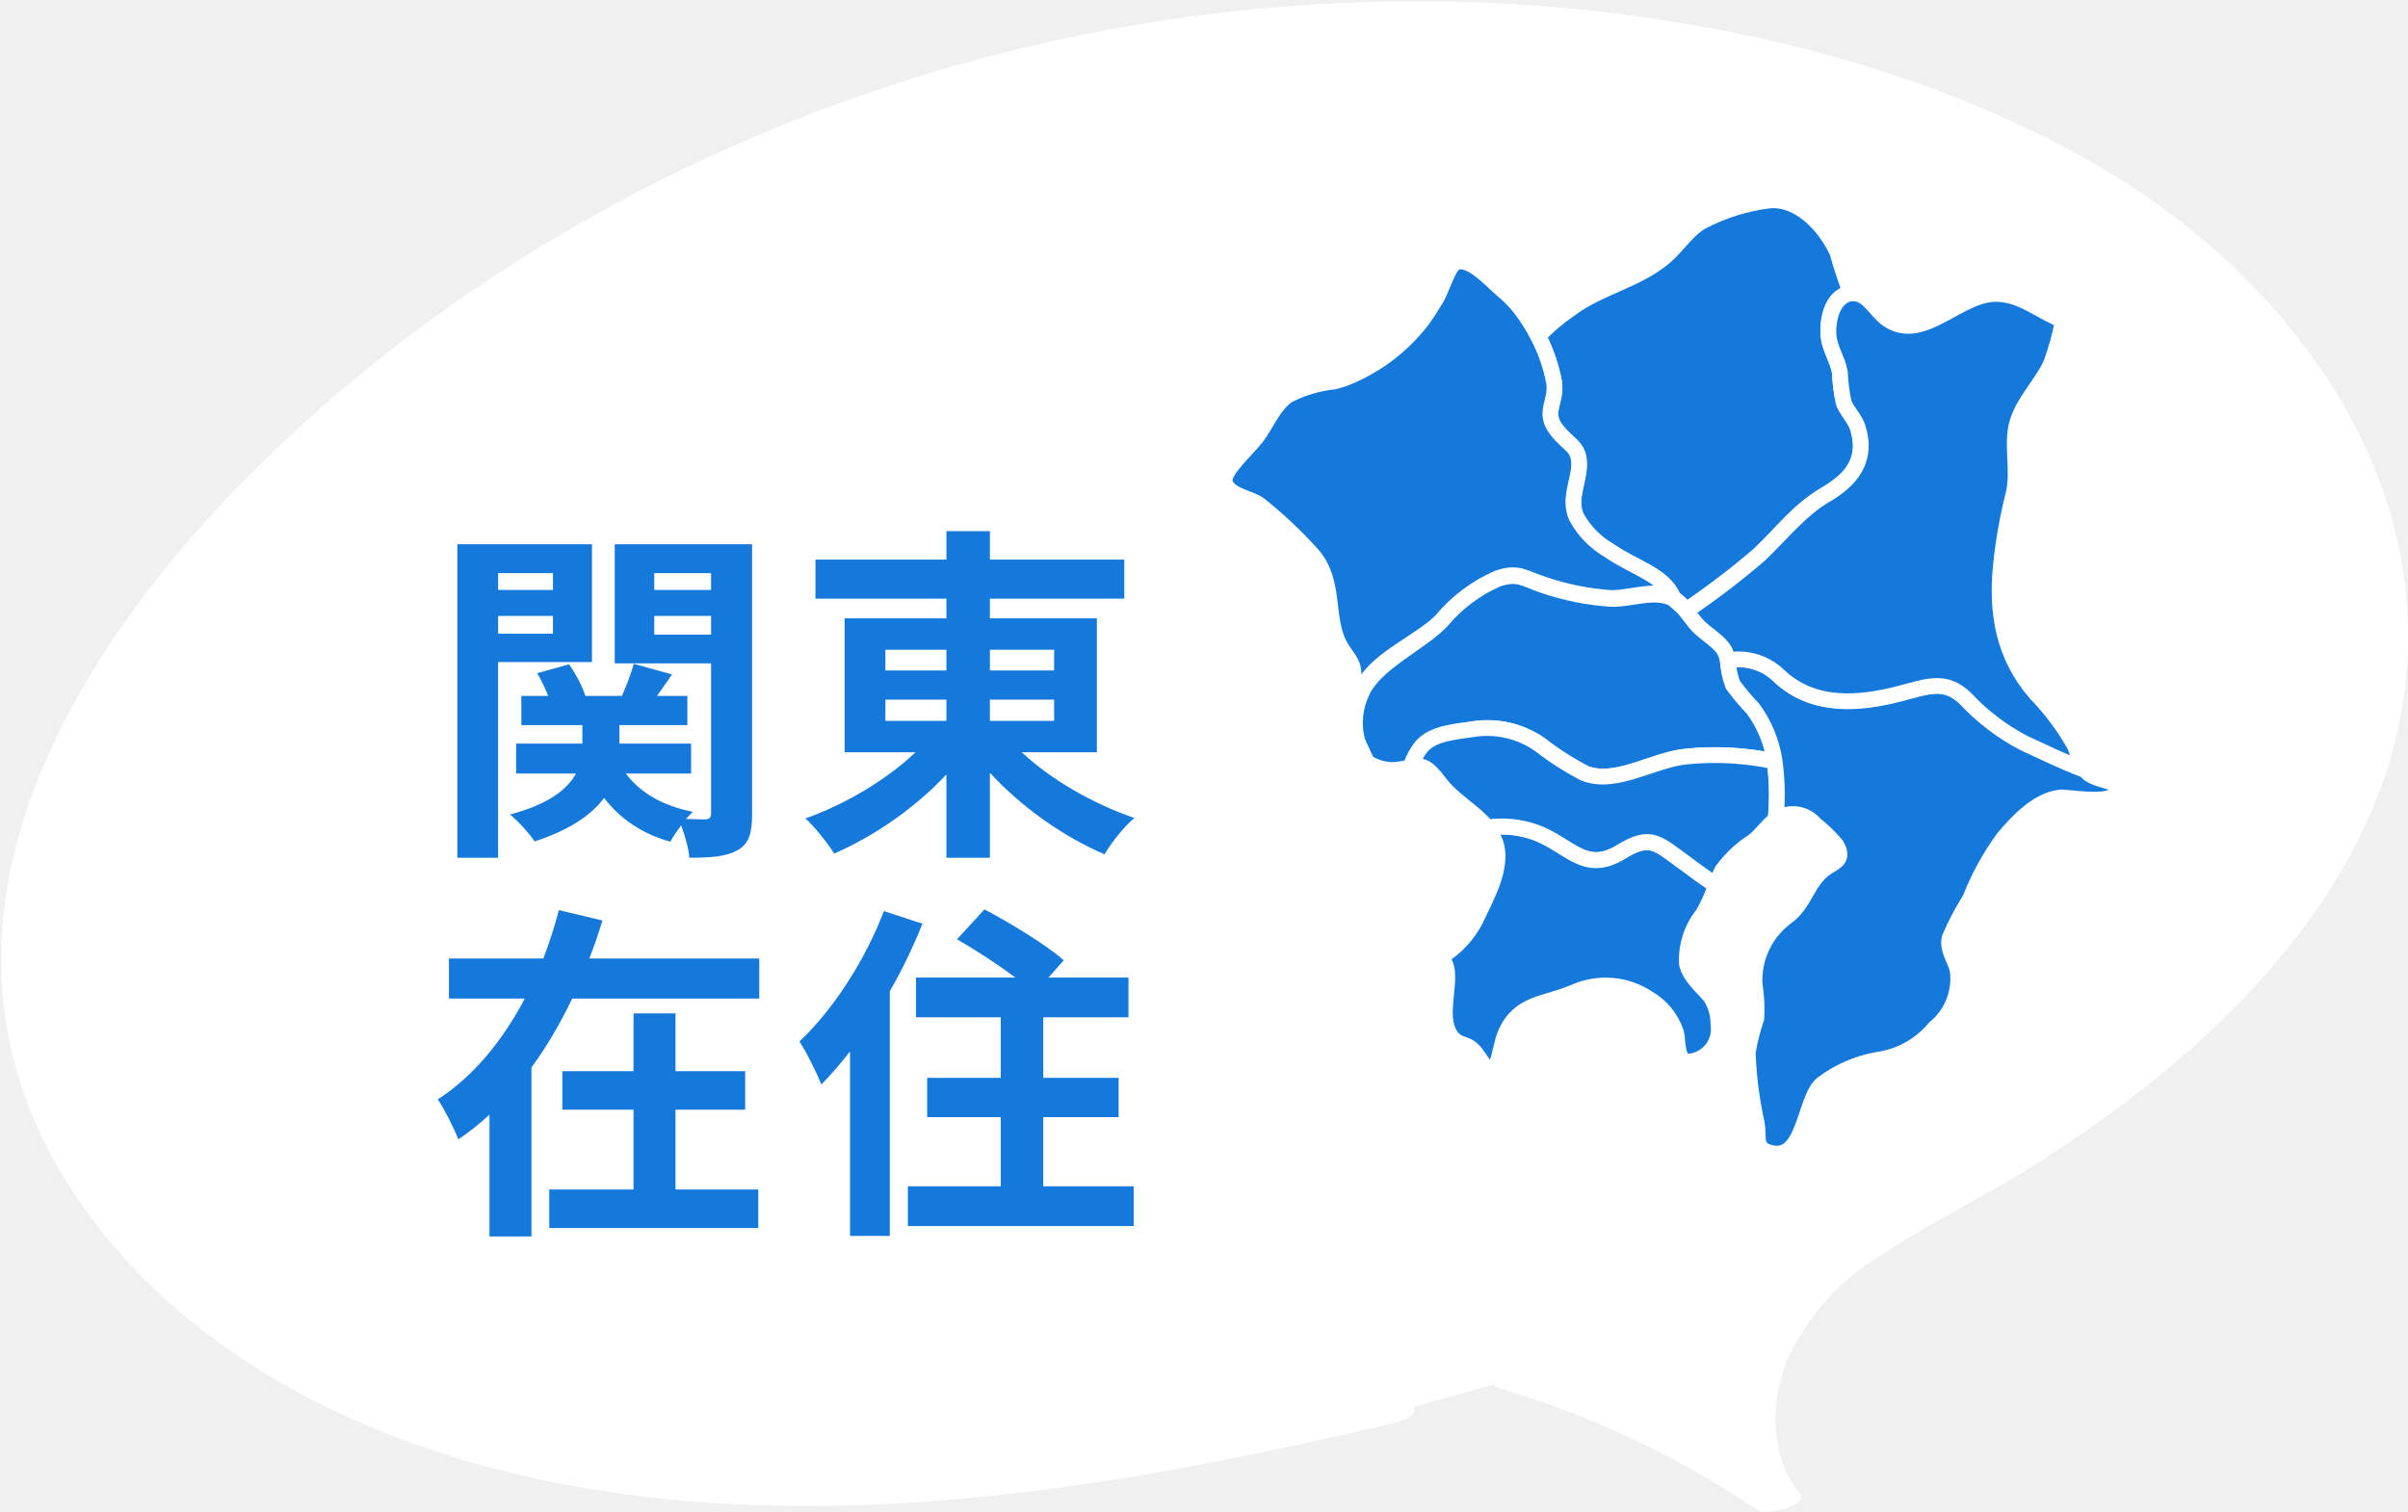
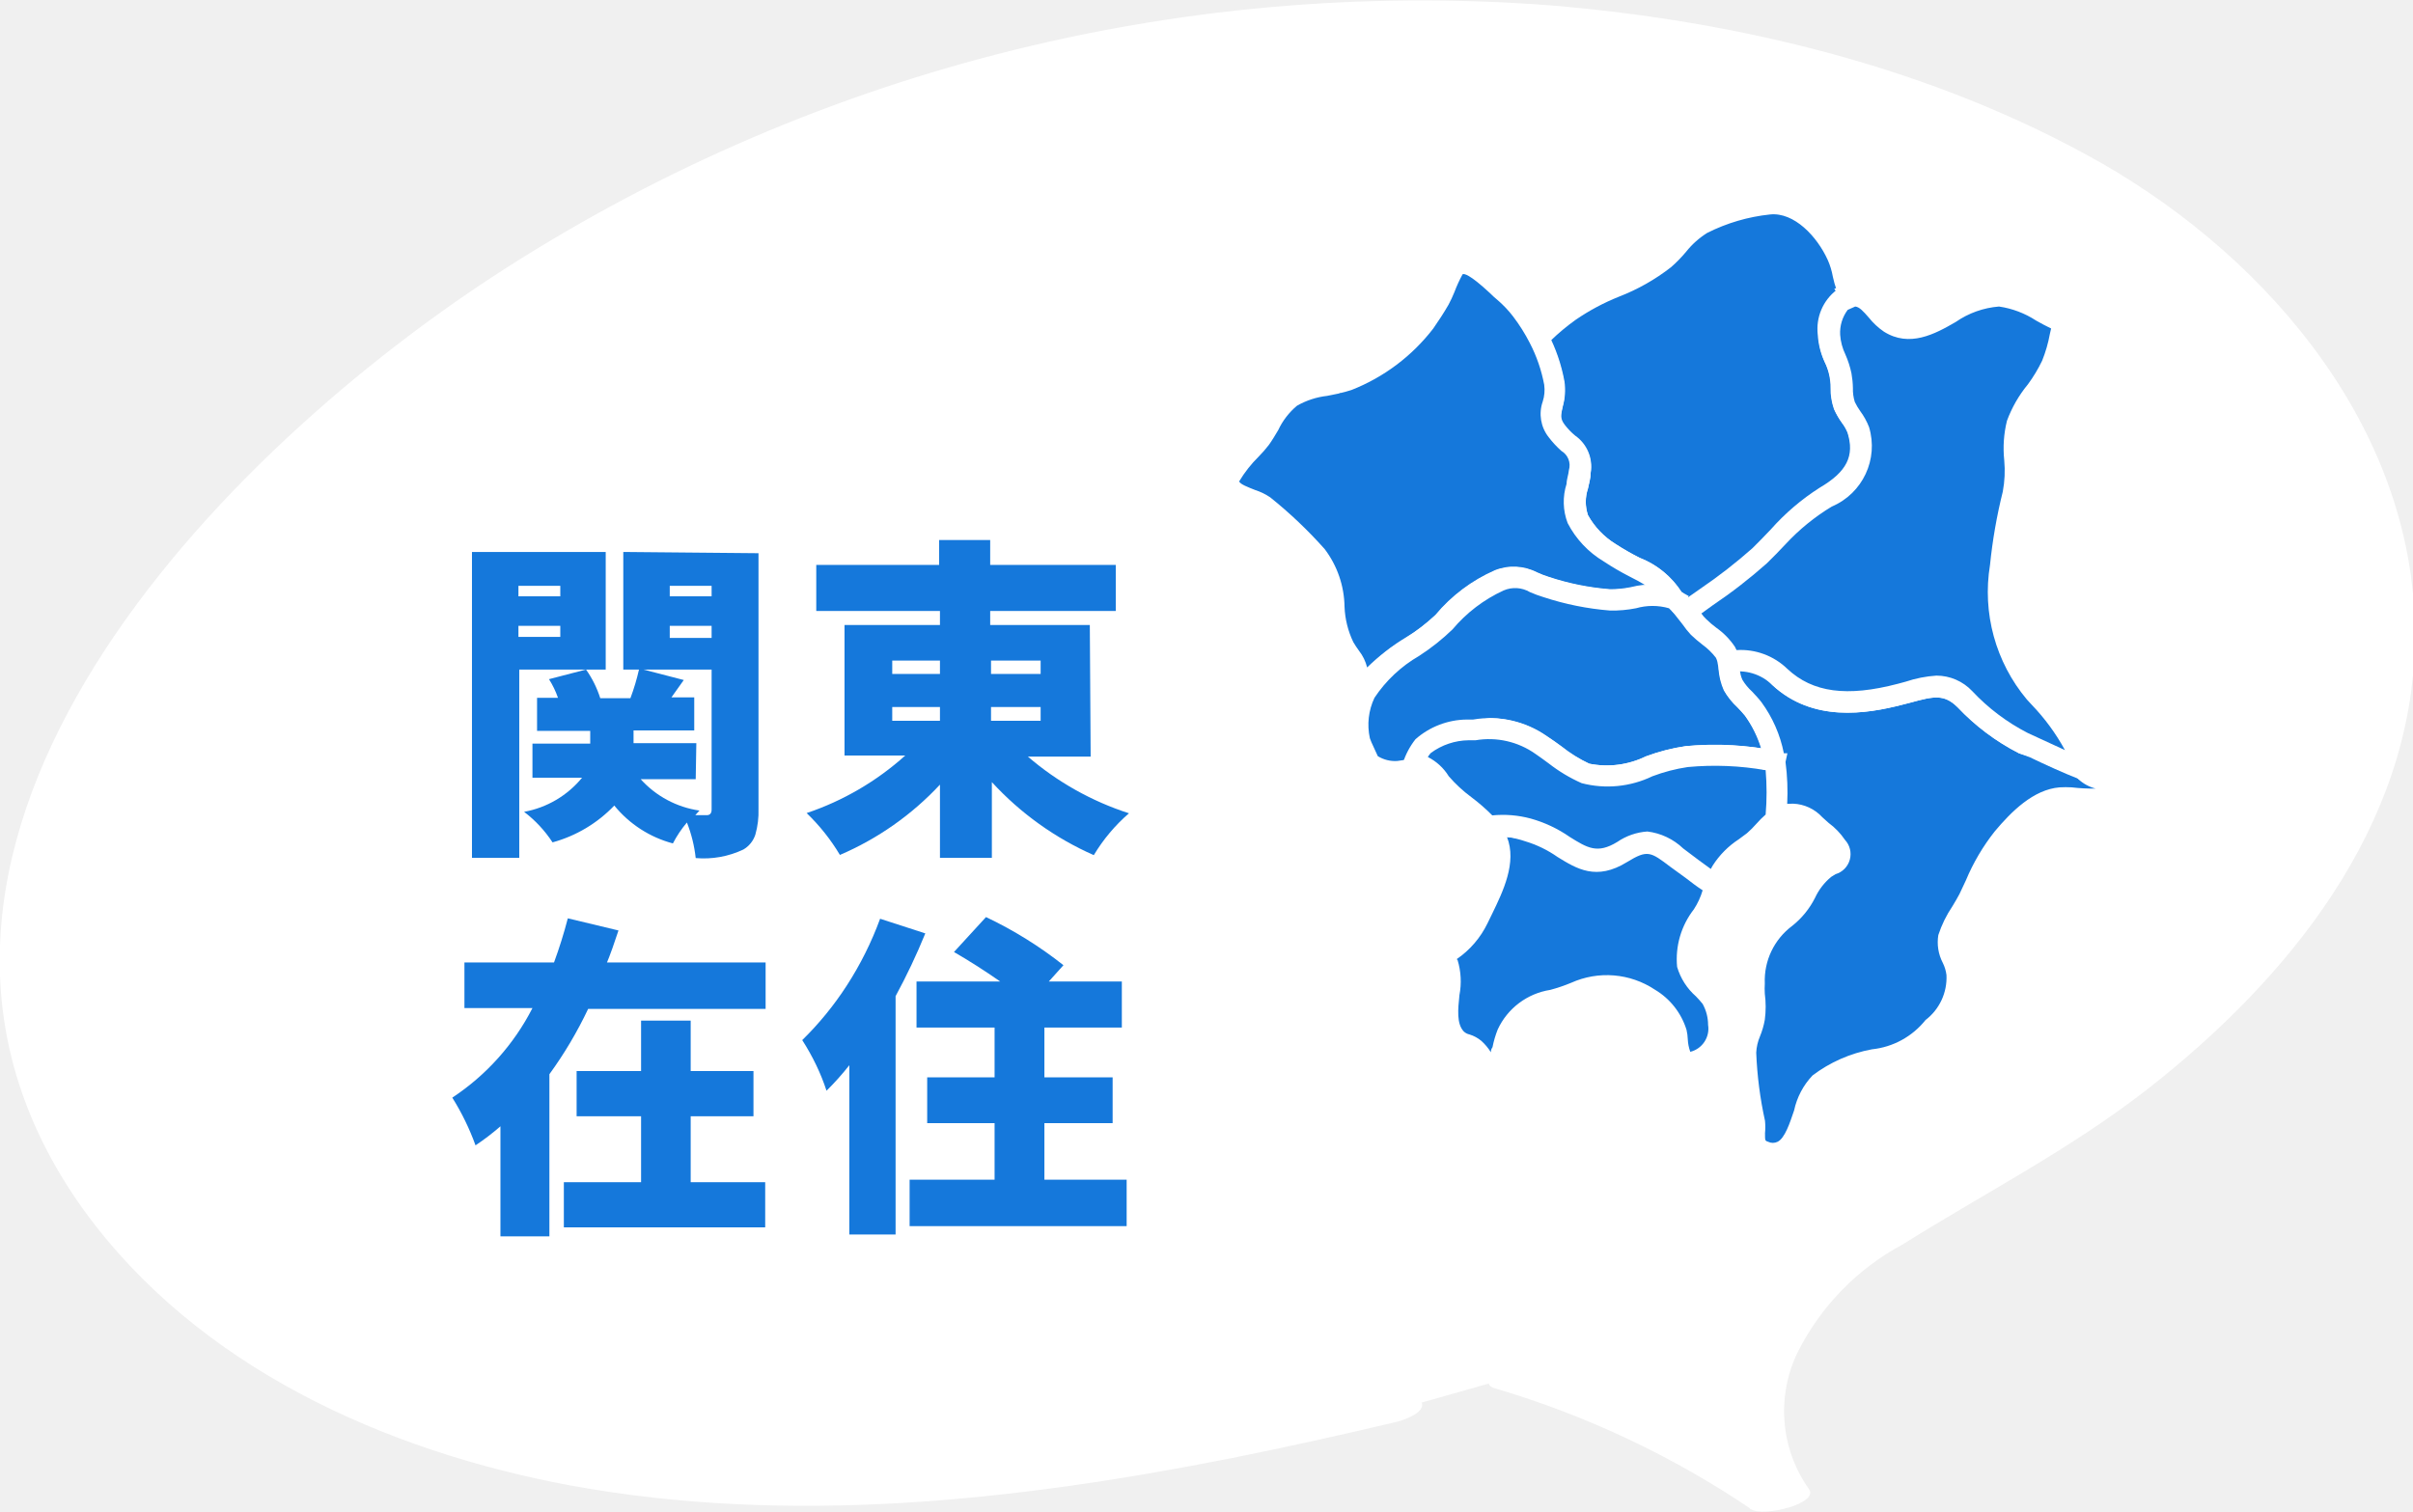
- <svg xmlns="http://www.w3.org/2000/svg" id="レイヤー_1" data-name="レイヤー 1" viewBox="0 0 152.29 95.58">
+ <svg xmlns="http://www.w3.org/2000/svg" id="レイヤー_1" data-name="レイヤー 1" viewBox="0 0 115.29 72.23">
  <defs>
-     <style>.cls-1{fill:#fff;}.cls-2{font-size:22px;font-family:Corporate-Logo-Bold, Corporate Logo Bold;font-weight:700;letter-spacing:0.05em;}.cls-2,.cls-3{fill:#1578db;}.cls-3{stroke:#fff;stroke-miterlimit:10;}</style>
+     <style>.cls-1{fill:#fff;}.cls-2{fill:#1578db;}</style>
  </defs>
-   <path class="cls-1" d="M87.91,89.41c-19.9,4.68-41.15,8-60.45,1.33-12.35-4.31-24-14-25.76-26.95C.09,52,7,40.58,15.13,31.87,40.24,5.11,80.89-5.89,116.06,4.57c8.73,2.59,17.26,6.49,23.89,12.73s11.19,15.06,10.88,24.16c-.52,15.43-14.09,27.07-27.57,34.59-3.66,2-7.51,4-10.08,7.34s-3.41,8.38-.7,11.57a58.1,58.1,0,0,0-16.55-7.8" />
-   <path class="cls-1" d="M87.77,88.88c-13.61,3.19-27.64,5.8-41.67,4.77C33.88,92.75,21.41,89,12.36,80.37A30.18,30.18,0,0,1,3.8,66.57,28.33,28.33,0,0,1,5.13,48.88c4.39-11.26,13.62-20.5,23.12-27.65A100,100,0,0,1,91.9,1.39a88.23,88.23,0,0,1,34,7.94c11.24,5.35,21.3,14.93,23.19,27.74,1.72,11.73-4.88,22.07-13.38,29.5a83,83,0,0,1-14.57,9.91c-4.9,2.73-10.53,6.07-11.62,12.08a8.36,8.36,0,0,0,1.58,6.92l2.72-1a60.06,60.06,0,0,0-16.73-7.89,2.89,2.89,0,0,0-2,.34c-.28.15-1,.67-.33.86a58.62,58.62,0,0,1,16.37,7.72c.55.37,3.31-.3,2.72-1-1.93-2.4-1.91-5.69-.83-8.46a15,15,0,0,1,6.1-6.76c2.64-1.75,5.5-3.15,8.21-4.78a83.28,83.28,0,0,0,7.29-4.94c9-6.83,17.09-16.29,17.65-28.06.62-13-8.3-24.29-19-30.67-10.48-6.25-23-9.35-35-10.4a106.69,106.69,0,0,0-67,17c-18,11.79-41.87,36.51-26,58.9,7,9.89,18.69,15.32,30.3,17.53,14,2.67,28.42,1.14,42.28-1.6,3.45-.69,6.87-1.45,10.29-2.25.31-.07,1.44-.43,1.31-.92s-1.33-.2-1.59-.14Z" />
-   <text class="cls-2" transform="translate(27.19 52.27)">関東<tspan x="0" y="24">在住</tspan>
-   </text>
-   <path class="cls-3" d="M98.4,27.18c.85,1.12,1.58,1,1.43,2.56-.11,1.08-.6,2-.14,3a5.47,5.47,0,0,0,2.06,2.1c1.59,1.11,3.43,1.51,4.07,3a2.77,2.77,0,0,1,.81.76,49.83,49.83,0,0,0,4.64-3.54c1.34-1.26,2.43-2.76,4.15-3.77s2.73-2.18,2.07-4.29c-.18-.56-.67-1-.88-1.55a10.7,10.7,0,0,1-.25-1.94c-.18-.95-.71-1.55-.73-2.55s.32-2.29,1.43-2.42a23.44,23.44,0,0,1-.85-2.57c-.74-1.63-2.4-3.48-4.34-3.29A12.48,12.48,0,0,0,107.65,14c-.93.51-1.56,1.56-2.37,2.25-1.76,1.49-4.16,1.92-6,3.31a12.51,12.51,0,0,0-2,1.7l0,0a10.49,10.49,0,0,1,1,2.88C98.47,25.41,97.57,26.09,98.4,27.18Z" />
-   <path class="cls-3" d="M95,18.32c-.62-.51-2.08-2.2-3-1.69-.39.22-.87,1.74-1.13,2.18s-.61,1-.94,1.45a11.43,11.43,0,0,1-4.89,3.67c-.22.08-.44.14-.67.2h0a8.25,8.25,0,0,0-2.92.87c-.93.64-1.34,1.81-2,2.67-.41.56-2,2-2,2.66,0,1,1.66,1.16,2.2,1.6a28.17,28.17,0,0,1,3.37,3.18c1.49,1.76.76,4.06,1.75,5.78.58,1,.95,1,.8,2.37A8.87,8.87,0,0,0,85.58,46a6.94,6.94,0,0,0,.47,1.37c.11-.23-.27-.44-.26-.64a9,9,0,0,1,.32-3c.6-1.92,3.69-3.07,5.06-4.48a9.65,9.65,0,0,1,3.54-2.67c1.32-.46,1.66,0,3,.42a16.63,16.63,0,0,0,4.06.82c1.31.07,2.88-.66,4.07,0l0,0c-.64-1.49-2.48-1.89-4.07-3a5.47,5.47,0,0,1-2.06-2.1c-.46-1,0-2,.14-3,.15-1.52-.58-1.44-1.43-2.56s.07-1.77-.14-3a10.49,10.49,0,0,0-1-2.88h0a11.56,11.56,0,0,0-1.13-1.79h0A7.67,7.67,0,0,0,95,18.32Z" />
-   <path class="cls-3" d="M105.82,37.87l0,0c-1.19-.63-2.76.1-4.07,0a16.63,16.63,0,0,1-4.06-.82c-1.29-.42-1.63-.88-3-.42a9.65,9.65,0,0,0-3.54,2.67c-1.37,1.41-4.17,2.63-5,4.43a4.55,4.55,0,0,0-.36,2.95,3.43,3.43,0,0,0,.28.71c.12.28.25.55.39.83a3,3,0,0,0,1.81.48c.4-.05.71-.11,1-.16a4,4,0,0,1,.69-1.31c.72-.84,2.12-.93,3.25-1.1a5.76,5.76,0,0,1,4.25,1,18,18,0,0,0,2.8,1.79c2,.78,4.35-.86,6.44-1.06a18.08,18.08,0,0,1,5.59.31,7.45,7.45,0,0,0-1.37-3.32,14.73,14.73,0,0,1-1.27-1.51,5.22,5.22,0,0,1-.32-1.57h0a2.12,2.12,0,0,0-.2-.6c-.31-.56-1.2-1.08-1.68-1.58-.24-.25-.49-.61-.76-.95Z" />
-   <path class="cls-3" d="M102.52,53.89c-2.49,1.53-3.39-.74-5.94-1.39A6.41,6.41,0,0,0,94,52.36a3.59,3.59,0,0,1,.42.6c.87,1.6-.43,3.75-1.1,5.22a6.07,6.07,0,0,1-2.24,2.38c1.17.94-.46,3.75.81,5.13.37.4.81.33,1.19.66s.57.83.91,1.16c.13.13.28.26.42.38.08-.18.17-.37.25-.58.25-.64.29-1.31.55-1.92.87-2,2.5-1.84,4.33-2.62a4.85,4.85,0,0,1,4.69.38A3.94,3.94,0,0,1,106,65.32c.13.49,0,1.9.83,1.83a2.06,2.06,0,0,0,1.85-2.37,3.23,3.23,0,0,0-.49-1.73c-.52-.64-1.31-1.24-1.5-2.08a4.59,4.59,0,0,1,1-3.13,8.37,8.37,0,0,0,.82-1.87c-.69-.4-1.32-.92-2-1.4C104.82,53.35,104.39,52.74,102.52,53.89Z" />
-   <path class="cls-3" d="M112.23,48.16a18.08,18.08,0,0,0-5.59-.31c-2.09.2-4.46,1.84-6.44,1.06a18,18,0,0,1-2.8-1.79,5.76,5.76,0,0,0-4.25-1c-1.13.17-2.53.26-3.25,1.1a4,4,0,0,0-.69,1.31c.74-.13,1-.11,1.84,1s2.15,1.78,3,2.81a6.41,6.41,0,0,1,2.54.14c2.55.65,3.45,2.92,5.94,1.39,1.87-1.15,2.3-.54,4,.68.67.48,1.3,1,2,1.4a6.74,6.74,0,0,1,.38-.87,7.44,7.44,0,0,1,2-1.88c.53-.42.89-1,1.4-1.35A15.31,15.31,0,0,0,112.23,48.16Z" />
-   <path class="cls-3" d="M124.31,44.16c-1.29-1.25-2.41-.77-4.14-.32-2.66.69-5.5.89-7.64-1.1a3.68,3.68,0,0,0-3.26-1,5.22,5.22,0,0,0,.32,1.57,14.73,14.73,0,0,0,1.27,1.51,7.45,7.45,0,0,1,1.37,3.32h0a15.31,15.31,0,0,1,.06,3.71,1.88,1.88,0,0,1,.67-.31,1.82,1.82,0,0,1,1.83.61,8.71,8.71,0,0,1,1.34,1.3c.55.94-.11,1.05-.71,1.48-1.13.81-1.29,2.27-2.46,3.08a5,5,0,0,0-2,4.21,10.5,10.5,0,0,1,.12,2.17,14.19,14.19,0,0,0-.55,2.18,24.63,24.63,0,0,0,.57,4.47c.16.85-.16,1.53.7,1.83,2.38.82,2.28-3.39,3.45-4.31a8.16,8.16,0,0,1,3.48-1.52,5.72,5.72,0,0,0,3.62-2,4.05,4.05,0,0,0,1.49-3.35c0-.84-.73-1.49-.54-2.35a16.64,16.64,0,0,1,1.29-2.46A17,17,0,0,1,126.72,53c.89-1.07,2.21-2.45,3.65-2.56.56,0,4.4.67,3.27-.9-.46-.22-1.27-.3-1.65-.71l-.14-.18c-1.3-.5-2.58-1.12-3.83-1.7A13.72,13.72,0,0,1,124.31,44.16Z" />
-   <path class="cls-3" d="M119.46,20.25c-.82-.51-1.26-1.71-2.25-1.69h-.15s0,0,0,0,0,0,0,0h0C116,18.7,115.62,20,115.63,21s.55,1.6.73,2.55a10.7,10.7,0,0,0,.25,1.94c.21.54.7,1,.88,1.55.66,2.11-.48,3.36-2.07,4.29s-2.81,2.51-4.15,3.77a49.83,49.83,0,0,1-4.64,3.54c.27.34.52.7.76.95.48.5,1.37,1,1.68,1.58a2.12,2.12,0,0,1,.2.6,3.68,3.68,0,0,1,3.26,1c2.14,2,5,1.79,7.64,1.1,1.73-.45,2.85-.93,4.14.32A13.72,13.72,0,0,0,128,47c1.25.58,2.53,1.2,3.83,1.7a13.07,13.07,0,0,1-.58-1.49,16.33,16.33,0,0,0-2.52-3.38c-2-2.33-2.48-5-2.19-8a31,31,0,0,1,.8-4.56c.37-1.51-.17-3.18.25-4.56s1.56-2.43,2.14-3.73a17.38,17.38,0,0,0,.74-2.72c-1.38-.52-2.48-1.56-4-1.66C124,18.38,121.72,21.68,119.46,20.25Z" />
+   <path class="cls-1" d="M66.49,67.44c-15,3.52-31,6-45.48,1C11.72,65.19,3,57.91,1.63,48.16c-1.21-8.91,4-17.47,10.11-24C30.63,4,61.21-4.27,87.68,3.6c6.56,1.95,13,4.89,18,9.58s8.42,11.33,8.18,18.18c-.39,11.61-10.6,20.36-20.74,26-2.75,1.53-5.65,3-7.58,5.52s-2.57,6.31-.53,8.71a43.58,43.58,0,0,0-12.45-5.87" />
+   <path class="cls-1" d="M66.35,66.91c-10.17,2.38-20.66,4.33-31.15,3.55C26.11,69.78,16.84,67,10.09,60.6a22.76,22.76,0,0,1-6.5-10.36,21.29,21.29,0,0,1,1-13.5c3.29-8.33,10.13-15.2,17.18-20.52A74.34,74.34,0,0,1,69.38,1.37a65.25,65.25,0,0,1,26,6.22c8.2,4.06,15.46,11.16,16.85,20.56,1.31,8.93-3.81,16.78-10.32,22.37A66,66,0,0,1,91,57.82c-3.61,2-7.73,4.56-8.55,9a6.4,6.4,0,0,0,1.2,5.33l2.72-1a45.68,45.68,0,0,0-12.63-6,2.92,2.92,0,0,0-2,.34c-.28.15-1,.67-.32.86a44.23,44.23,0,0,1,12.27,5.79c.55.37,3.31-.29,2.72-1a6.43,6.43,0,0,1-.51-6.53,11.91,11.91,0,0,1,5-5.13c3.94-2.47,8-4.54,11.71-7.43,6.72-5.26,12.65-12.52,12.77-21.44.14-9.86-6.85-18.17-15-22.83C92.36,3.23,83.07,1,74,.25a81.15,81.15,0,0,0-50.5,13C9.9,22.16-8.15,40.92,4,57.83,9.44,65.34,18.4,69.35,27.28,71c10.45,1.91,21.22.74,31.56-1.31,2.6-.52,5.2-1.1,7.79-1.71.32-.07,1.44-.42,1.31-.91s-1.32-.21-1.59-.14Z" />
+   <path class="cls-2" d="M28.94,32H24.81v9H22.55V26.38h6.39Zm-2.17-4h-2v.5h2Zm-2,2.44h2v-.53h-2Zm11.47-4V38.66a4,4,0,0,1-.15,1.23,1.28,1.28,0,0,1-.57.71,4.42,4.42,0,0,1-2.28.41,6.58,6.58,0,0,0-.42-1.7,5.35,5.35,0,0,0-.67,1,5.4,5.4,0,0,1-2.8-1.81,6.42,6.42,0,0,1-2.95,1.76,5.87,5.87,0,0,0-1.36-1.46,4.66,4.66,0,0,0,2.77-1.63H25.44V35.54H28.2v-.61H25.66V33.35h1a4.35,4.35,0,0,0-.43-.89L28,32a5,5,0,0,1,.68,1.37h1.44A10.41,10.41,0,0,0,30.53,32h-.75V26.38Zm-3,10.8H30.61a4.69,4.69,0,0,0,2.81,1.5l-.2.22h.55c.15,0,.23-.09.23-.27V32H30.74l1.93.5-.59.83h1.09v1.58h-2.9v.61h3ZM34,28H32v.5h2Zm-2,1.91v.58h2v-.58Z" />
+   <path class="cls-2" d="M52.11,36.16h-3a14,14,0,0,0,4.83,2.71,8.31,8.31,0,0,0-1.68,2,14.61,14.61,0,0,1-4.87-3.49V41H44.91v-3.5a14.14,14.14,0,0,1-4.78,3.36,9.57,9.57,0,0,0-1.59-2,13.46,13.46,0,0,0,4.71-2.75h-2.9V29.87h4.56V29.2H39V27h5.87V25.81h2.44V27h6V29.2h-6v.67h4.76Zm-9.48-4.59v.64h2.28v-.64Zm0,2.22v.66h2.28v-.66Zm7.09-2.22H47.35v.64h2.37Zm0,2.88v-.66H47.35v.66Z" />
+   <path class="cls-2" d="M29,46h7.58v2.22H28.1a19.46,19.46,0,0,1-1.85,3.12v7.75H23.91V53.83a11.57,11.57,0,0,1-1.19.91,12,12,0,0,0-1.11-2.28,11.29,11.29,0,0,0,3.83-4.28H22.19V46h4.28c.25-.68.47-1.38.66-2.11l2.42.58c-.06.19-.16.48-.29.85S29.05,45.88,29,46ZM33,53.35V56.5h3.56v2.16H26.94V56.5h3.69V53.35H27.55V51.19h3.08V48.78H33v2.41h3v2.16Z" />
+   <path class="cls-2" d="M42.05,43.91l2.16.7a30.14,30.14,0,0,1-1.42,3V59H40.58V50.91a13.3,13.3,0,0,1-1.09,1.22A10,10,0,0,0,39,50.91a11.08,11.08,0,0,0-.67-1.2,15.22,15.22,0,0,0,2.13-2.61A16,16,0,0,0,42.05,43.91ZM49.9,56.38h3.93V58.6H43.46V56.38h4.06v-2.7H44.3V51.49h3.22V49.11H43.79v-2.2h4c-.76-.53-1.5-1-2.21-1.41l1.53-1.67a19.27,19.27,0,0,1,3.7,2.3l-.7.78H53.6v2.2H49.9v2.38h3.26v2.19H49.9Z" />
+   <path class="cls-2" d="M74.38,20.61c.65.85,1.19.79,1.08,1.93-.08.81-.45,1.51-.11,2.28a4.22,4.22,0,0,0,1.56,1.58c1.2.83,2.58,1.13,3.06,2.25a2.23,2.23,0,0,1,.61.58,39.27,39.27,0,0,0,3.49-2.67,18.09,18.09,0,0,1,3.12-2.84c1.2-.7,2.06-1.63,1.56-3.22-.13-.42-.51-.76-.66-1.16a7.67,7.67,0,0,1-.19-1.47c-.14-.71-.54-1.16-.55-1.92s.24-1.72,1.07-1.82a19.79,19.79,0,0,1-.63-1.93C87.23,11,86,9.58,84.52,9.73a9.22,9.22,0,0,0-3.17.94c-.71.39-1.18,1.18-1.79,1.7-1.33,1.12-3.13,1.44-4.53,2.49a10.29,10.29,0,0,0-1.47,1.27l0,0a7.84,7.84,0,0,1,.75,2.16C74.44,19.28,73.76,19.79,74.38,20.61Z" />
+   <path class="cls-1" d="M80.49,29.92l-.3-.38a2,2,0,0,0-.46-.45L79.58,29l-.07-.16a3.15,3.15,0,0,0-1.64-1.31,12.61,12.61,0,0,1-1.25-.73A4.58,4.58,0,0,1,74.9,25a2.84,2.84,0,0,1-.05-1.88c0-.21.09-.43.11-.65a.8.8,0,0,0-.36-.92,4.57,4.57,0,0,1-.61-.66h0a1.79,1.79,0,0,1-.28-1.7,1.81,1.81,0,0,0,.07-.8,7.23,7.23,0,0,0-.69-2l-.15-.3.22-.25a10.4,10.4,0,0,1,1.57-1.38A11.55,11.55,0,0,1,77,13.24,9,9,0,0,0,79.24,12a7.68,7.68,0,0,0,.63-.64,4.73,4.73,0,0,1,1.24-1.11,9.89,9.89,0,0,1,3.36-1c1.66-.16,3.09,1.27,3.77,2.77a4.94,4.94,0,0,1,.31,1,3,3,0,0,0,.31.91l.38.66-.76.09c-.63.07-.63,1.19-.63,1.31a2.57,2.57,0,0,0,.25.94,4.54,4.54,0,0,1,.29.9,4.48,4.48,0,0,1,.07.7,2,2,0,0,0,.09.67,3,3,0,0,0,.26.44,3.25,3.25,0,0,1,.42.76,3.14,3.14,0,0,1-1.78,3.8A10.2,10.2,0,0,0,85.32,26c-.3.32-.6.63-.91.93a24.52,24.52,0,0,1-2.58,2l-1,.69Zm-.13-1.61a2.31,2.31,0,0,1,.29.24l.6-.42a24.56,24.56,0,0,0,2.48-1.93c.3-.29.58-.59.87-.89a11.07,11.07,0,0,1,2.34-2c1.3-.76,1.68-1.52,1.33-2.64a2.09,2.09,0,0,0-.28-.49,3.58,3.58,0,0,1-.37-.64,2.92,2.92,0,0,1-.16-1,2.77,2.77,0,0,0-.29-1.26,3.59,3.59,0,0,1-.32-1.3,2.34,2.34,0,0,1,.9-2.12,5.11,5.11,0,0,1-.18-.64,3.45,3.45,0,0,0-.24-.79c-.51-1.13-1.61-2.3-2.76-2.18a8.69,8.69,0,0,0-3,.88,4,4,0,0,0-1,.89,6.44,6.44,0,0,1-.73.75,9.78,9.78,0,0,1-2.49,1.41,10.65,10.65,0,0,0-2.06,1.1,10.41,10.41,0,0,0-1.2,1,7.53,7.53,0,0,1,.64,2,2.89,2.89,0,0,1-.08,1.18c-.09.4-.14.58.09.88a3.14,3.14,0,0,0,.5.52A1.79,1.79,0,0,1,76,22.59c0,.26-.08.51-.13.76a2,2,0,0,0,0,1.27A3.77,3.77,0,0,0,77.19,26a12.13,12.13,0,0,0,1.15.66A4.23,4.23,0,0,1,80.36,28.31Z" />
+   <path class="cls-2" d="M71.86,14c-.47-.39-1.57-1.66-2.23-1.28-.29.17-.66,1.31-.85,1.64a12,12,0,0,1-.71,1.09,8.63,8.63,0,0,1-3.67,2.77,4.84,4.84,0,0,1-.51.14h0a6.54,6.54,0,0,0-2.2.66,7.52,7.52,0,0,0-1.48,2c-.31.42-1.49,1.53-1.49,2,0,.76,1.25.88,1.65,1.2a19.92,19.92,0,0,1,2.54,2.4c1.12,1.32.57,3.05,1.32,4.35.44.74.71.74.6,1.78a6.6,6.6,0,0,0-.09,2.08,5.21,5.21,0,0,0,.35,1c.09-.17-.2-.32-.19-.47a6.67,6.67,0,0,1,.24-2.24c.45-1.44,2.78-2.31,3.8-3.37a7.4,7.4,0,0,1,2.67-2c1-.35,1.25,0,2.22.31a11.89,11.89,0,0,0,3.06.62c1,.05,2.16-.5,3.06,0h0c-.48-1.12-1.86-1.42-3.06-2.25a4.22,4.22,0,0,1-1.56-1.58c-.34-.77,0-1.47.11-2.28.11-1.14-.43-1.08-1.08-1.93s.06-1.33-.1-2.28a7.84,7.84,0,0,0-.75-2.16h0a8.3,8.3,0,0,0-.84-1.35h0A5.32,5.32,0,0,0,71.86,14Z" />
+   <path class="cls-1" d="M65.06,37,64.64,36c-.06-.12-.1-.23-.15-.34a.62.62,0,0,1-.08-.24,4.33,4.33,0,0,1-.16-.56,5,5,0,0,1,0-1.73c0-.17,0-.33.07-.5a1.06,1.06,0,0,0-.23-1c-.09-.13-.19-.28-.31-.48a5.24,5.24,0,0,1-.55-2.08,3.93,3.93,0,0,0-.72-2.2,19.89,19.89,0,0,0-2.47-2.33,3.54,3.54,0,0,0-.45-.2c-.56-.21-1.4-.53-1.39-1.39,0-.48.46-1,1.17-1.82a6.16,6.16,0,0,0,.42-.48c.14-.19.26-.41.39-.63a4.36,4.36,0,0,1,1.21-1.49,4.43,4.43,0,0,1,1.82-.62l.54-.11.06,0a2.5,2.5,0,0,0,.39-.11,8.22,8.22,0,0,0,3.45-2.59c.24-.33.46-.68.68-1a4.12,4.12,0,0,0,.21-.48c.3-.71.5-1.16.82-1.34.86-.49,1.84.43,2.49,1l.31.27a6.34,6.34,0,0,1,.9.95,9.16,9.16,0,0,1,.9,1.43,8.12,8.12,0,0,1,.79,2.31,2.89,2.89,0,0,1-.08,1.18c-.09.4-.14.58.09.88a3.14,3.14,0,0,0,.5.52A1.79,1.79,0,0,1,76,22.59c0,.26-.08.51-.13.76a2,2,0,0,0,0,1.27A3.77,3.77,0,0,0,77.19,26a12.13,12.13,0,0,0,1.15.66,4.08,4.08,0,0,1,2.09,1.81L81,29.83l-1.3-.74a2.66,2.66,0,0,0-1.62,0,5.78,5.78,0,0,1-1.24.11,13.58,13.58,0,0,1-3.18-.64,5.74,5.74,0,0,1-.65-.24,1.39,1.39,0,0,0-1.26-.08,7,7,0,0,0-2.44,1.86,9.22,9.22,0,0,1-1.6,1.22c-.93.61-1.88,1.23-2.11,2a3.67,3.67,0,0,0-.2,1.33c0,.18,0,.4,0,.67a.75.75,0,0,1,.13.8ZM64,18.8l-.59.12a3.76,3.76,0,0,0-1.44.47,3.41,3.41,0,0,0-.9,1.17c-.15.25-.29.49-.45.71a6,6,0,0,1-.49.56A6,6,0,0,0,59.21,23c0,.13.46.3.76.42a2.84,2.84,0,0,1,.72.35,21.42,21.42,0,0,1,2.6,2.47A4.68,4.68,0,0,1,64.24,29a4.29,4.29,0,0,0,.42,1.69,4.89,4.89,0,0,0,.27.41,2.13,2.13,0,0,1,.39.8,10.2,10.2,0,0,1,1.86-1.44,8.75,8.75,0,0,0,1.41-1.05,7.77,7.77,0,0,1,2.85-2.14,2.43,2.43,0,0,1,2,.1,4.91,4.91,0,0,0,.57.22,12.33,12.33,0,0,0,2.93.59,4.84,4.84,0,0,0,1-.1c.23,0,.47-.07.71-.09-.24-.15-.5-.29-.78-.43a12.61,12.61,0,0,1-1.25-.73A4.58,4.58,0,0,1,74.9,25a2.84,2.84,0,0,1-.05-1.88c0-.21.09-.43.11-.65a.8.8,0,0,0-.36-.92,4.57,4.57,0,0,1-.61-.66,1.79,1.79,0,0,1-.28-1.7,1.81,1.81,0,0,0,.07-.8,7.23,7.23,0,0,0-.69-2,8.33,8.33,0,0,0-.8-1.27,5.2,5.2,0,0,0-.75-.79h0a4.47,4.47,0,0,1-.35-.32c-1-.93-1.25-.94-1.31-.9a6.57,6.57,0,0,0-.39.85,6.2,6.2,0,0,1-.28.6c-.23.4-.48.78-.73,1.14a9.15,9.15,0,0,1-3.91,2.94l-.27.08h0l-.24.06H64Zm-.23-1Z" />
+   <path class="cls-2" d="M80,28.65h0c-.9-.48-2.08.07-3.06,0A11.89,11.89,0,0,1,73.83,28c-1-.31-1.23-.66-2.22-.31a7.4,7.4,0,0,0-2.67,2c-1,1.06-3.13,2-3.79,3.33a3.4,3.4,0,0,0-.27,2.22,2.85,2.85,0,0,0,.21.53l.3.63a2.25,2.25,0,0,0,1.36.36,6.28,6.28,0,0,0,.72-.12,3.18,3.18,0,0,1,.52-1,4,4,0,0,1,2.44-.82,4.32,4.32,0,0,1,3.2.73A13.47,13.47,0,0,0,75.74,37c1.49.59,3.28-.64,4.84-.8a13.9,13.9,0,0,1,4.22.24,5.77,5.77,0,0,0-1-2.5,10.07,10.07,0,0,1-1-1.14,4,4,0,0,1-.25-1.18h0a1.69,1.69,0,0,0-.14-.45c-.24-.42-.91-.81-1.27-1.19-.18-.19-.37-.46-.57-.71Z" />
+   <path class="cls-1" d="M76.62,37.62a2.8,2.8,0,0,1-1.06-.19A7.46,7.46,0,0,1,74,36.49c-.22-.16-.43-.32-.64-.46a3.84,3.84,0,0,0-2.86-.65l-.33,0a3.1,3.1,0,0,0-1.81.61,2.38,2.38,0,0,0-.42.83l-.1.27-.29.06c-.27.05-.48.09-.76.12a2.79,2.79,0,0,1-1.65-.42L65,36.81l-.07-.14c-.11-.21-.21-.43-.3-.64a2.33,2.33,0,0,1-.25-.67,3.89,3.89,0,0,1,.31-2.5,7,7,0,0,1,2.46-2.35,10.82,10.82,0,0,0,1.43-1.12,7.77,7.77,0,0,1,2.85-2.14,2.43,2.43,0,0,1,2,.1,4.91,4.91,0,0,0,.57.22,12.33,12.33,0,0,0,2.93.59,4.84,4.84,0,0,0,1-.1,3.53,3.53,0,0,1,2.24.14l.52.29-.07.1.29.27.27.33a3.5,3.5,0,0,0,.32.4A4.51,4.51,0,0,0,82,30a3.48,3.48,0,0,1,.89.91,2,2,0,0,1,.2.6c0,.13,0,.26.06.38a1.79,1.79,0,0,0,.14.66,2.47,2.47,0,0,0,.46.56c.16.17.32.34.45.51a6.21,6.21,0,0,1,1.13,2.72l.12.75-.74-.19a13.63,13.63,0,0,0-4-.22,8.14,8.14,0,0,0-1.69.44A7.41,7.41,0,0,1,76.62,37.62Zm-5.44-3.3a4.86,4.86,0,0,1,2.72.87c.23.15.47.32.7.49a6.6,6.6,0,0,0,1.32.82,4.26,4.26,0,0,0,2.71-.35,9.25,9.25,0,0,1,1.91-.49,15.82,15.82,0,0,1,3.6.1,5.36,5.36,0,0,0-.78-1.57c-.11-.14-.24-.27-.36-.4a3.31,3.31,0,0,1-.64-.8,3,3,0,0,1-.25-1,3.11,3.11,0,0,0,0-.32.83.83,0,0,0-.09-.29,3.17,3.17,0,0,0-.64-.62,7,7,0,0,1-.55-.47,4.37,4.37,0,0,1-.4-.5l-.2-.25c-.21-.19-.37-.34-.49-.47l0,0a2.85,2.85,0,0,0-1.57,0,5.78,5.78,0,0,1-1.24.11,13.58,13.58,0,0,1-3.18-.64,5.74,5.74,0,0,1-.65-.24,1.39,1.39,0,0,0-1.26-.08,7,7,0,0,0-2.44,1.86,10.4,10.4,0,0,1-1.6,1.27,6.39,6.39,0,0,0-2.13,2,3,3,0,0,0-.22,1.93,3.29,3.29,0,0,0,.16.38l.22.48a1.57,1.57,0,0,0,.93.23l.41-.06a3.29,3.29,0,0,1,.51-.88,3.76,3.76,0,0,1,2.44-.94l.31,0A4.7,4.7,0,0,1,71.18,34.32Z" />
+   <path class="cls-2" d="M77.49,40.71c-1.88,1.15-2.56-.55-4.47-1.05a4.94,4.94,0,0,0-1.91-.1,3.19,3.19,0,0,1,.31.44c.65,1.21-.32,2.83-.83,3.93a4.58,4.58,0,0,1-1.68,1.8c.88.7-.35,2.82.61,3.86.27.3.61.25.89.49s.43.62.69.88l.32.28c0-.13.12-.27.18-.44.19-.48.22-1,.42-1.44.65-1.5,1.87-1.38,3.26-2a3.63,3.63,0,0,1,3.52.29,3,3,0,0,1,1.31,1.63c.1.37,0,1.43.62,1.37a1.55,1.55,0,0,0,1.39-1.78,2.46,2.46,0,0,0-.37-1.3c-.39-.48-1-.93-1.12-1.56a3.44,3.44,0,0,1,.72-2.36A6.3,6.3,0,0,0,82,42.27a16.71,16.71,0,0,1-1.49-1.05C79.22,40.3,78.9,39.84,77.49,40.71Z" />
+   <path class="cls-1" d="M71.64,52l-.54-.33-.35-.31a2.89,2.89,0,0,1-.39-.51,2.39,2.39,0,0,0-.27-.35.7.7,0,0,0-.26-.12,1.58,1.58,0,0,1-.68-.41,3.08,3.08,0,0,1-.45-2.51c0-.56.11-1.13-.1-1.3l-.51-.41.62-.46a3.83,3.83,0,0,0,1.43-1.53c.06-.14.14-.3.22-.47.48-1,1.07-2.18.62-3a2.26,2.26,0,0,0-.26-.37l-.56-.68.88-.13a5.3,5.3,0,0,1,2.1.12A6.16,6.16,0,0,1,75,40c.85.53,1.32.82,2.27.24,1.49-.91,2.09-.55,3.19.27l.73.55a11.44,11.44,0,0,0,1.07.74l.36.21-.24.66A4.53,4.53,0,0,1,81.76,44a3,3,0,0,0-.65,2,2.54,2.54,0,0,0,.65.94,4.73,4.73,0,0,1,.38.41,2.93,2.93,0,0,1,.48,1.57,2.06,2.06,0,0,1-1.85,2.33c-1,.07-1.07-1-1.11-1.46a1.7,1.7,0,0,0,0-.28,2.43,2.43,0,0,0-1.09-1.35,3.19,3.19,0,0,0-3.06-.24,8.23,8.23,0,0,1-1.12.38c-.89.27-1.49.45-1.87,1.33a4.06,4.06,0,0,0-.2.67,7,7,0,0,1-.21.75l-.16.38Zm-2-6.12a3.49,3.49,0,0,1,.09,1.68c-.07.67-.14,1.36.2,1.73a.56.56,0,0,0,.28.15,1.62,1.62,0,0,1,.57.31,2.48,2.48,0,0,1,.45.54.43.43,0,0,0,0,.07c0-.1,0-.21.08-.31a4.79,4.79,0,0,1,.25-.85,3.33,3.33,0,0,1,2.51-1.89,8,8,0,0,0,1-.34,4.15,4.15,0,0,1,4,.33,3.4,3.4,0,0,1,1.51,1.92,2.34,2.34,0,0,1,.06.45,2,2,0,0,0,.12.6,1.14,1.14,0,0,0,.85-1.29,2.07,2.07,0,0,0-.26-1c-.09-.12-.21-.24-.32-.36a3,3,0,0,1-.9-1.41,3.88,3.88,0,0,1,.8-2.75,3.44,3.44,0,0,0,.42-.91c-.28-.18-.55-.39-.81-.59l-.73-.53c-.95-.72-1.09-.83-2.07-.23h0c-1.47.91-2.41.32-3.32-.24a5.39,5.39,0,0,0-1.54-.75A4.74,4.74,0,0,0,72,40c.49,1.22-.2,2.63-.71,3.68l-.22.45A4.38,4.38,0,0,1,69.6,45.84Z" />
+   <path class="cls-2" d="M84.8,36.4a13.9,13.9,0,0,0-4.22-.24c-1.56.16-3.35,1.39-4.84.8a13.47,13.47,0,0,1-2.11-1.35,4.32,4.32,0,0,0-3.2-.73A4,4,0,0,0,68,35.7a3.18,3.18,0,0,0-.52,1c.55-.1.75-.08,1.38.76s1.62,1.34,2.26,2.11a4.94,4.94,0,0,1,1.91.1c1.91.5,2.59,2.2,4.47,1.05,1.41-.87,1.73-.41,3,.51A16.71,16.71,0,0,0,82,42.27a4.17,4.17,0,0,1,.29-.65,5.39,5.39,0,0,1,1.52-1.41c.4-.32.67-.75,1.06-1A12.36,12.36,0,0,0,84.8,36.4Z" />
+   <path class="cls-1" d="M82.23,43l-.51-.3a12.14,12.14,0,0,1-1.17-.81l-.73-.53c-.95-.72-1.09-.83-2.07-.23-1.48.91-2.41.32-3.32-.24a5.39,5.39,0,0,0-1.54-.75,4.47,4.47,0,0,0-1.71-.09l-.28,0-.18-.21a6.69,6.69,0,0,0-1-.94,7.41,7.41,0,0,1-1.25-1.19c-.48-.64-.51-.63-.89-.56l-.84.15.28-.81a3.59,3.59,0,0,1,.61-1.16,3.76,3.76,0,0,1,2.44-.94l.31,0a4.75,4.75,0,0,1,3.54.8c.23.15.47.32.7.49a6.6,6.6,0,0,0,1.32.82,4.26,4.26,0,0,0,2.71-.35,9.25,9.25,0,0,1,1.91-.49,14.27,14.27,0,0,1,4.38.25l.31.08.06.33a11.88,11.88,0,0,1,0,2.91v.23l-.19.14a3.3,3.3,0,0,0-.48.45,4.86,4.86,0,0,1-.56.55l-.41.32a3.34,3.34,0,0,0-1,.95,4.11,4.11,0,0,0-.25.57Zm-3.52-3.26a3,3,0,0,1,1.71.81l.73.55.59.43.09-.16a4.17,4.17,0,0,1,1.25-1.26l.39-.29a4.78,4.78,0,0,0,.45-.45,4.56,4.56,0,0,1,.44-.44,12.53,12.53,0,0,0,0-2.12,14,14,0,0,0-3.72-.15,8.14,8.14,0,0,0-1.69.44,4.92,4.92,0,0,1-3.38.33A7.46,7.46,0,0,1,74,36.49c-.22-.16-.43-.32-.64-.46a3.84,3.84,0,0,0-2.86-.65l-.33,0a3.1,3.1,0,0,0-1.81.61,1.17,1.17,0,0,0-.14.19,2.49,2.49,0,0,1,1,.92,6.63,6.63,0,0,0,1.08,1,9,9,0,0,1,1,.87,5.13,5.13,0,0,1,1.83.15A6.16,6.16,0,0,1,75,40c.85.53,1.32.82,2.27.24A2.89,2.89,0,0,1,78.71,39.74Z" />
+   <path class="cls-2" d="M93.88,33.39c-1-1-1.82-.58-3.12-.24-2,.52-4.13.66-5.74-.83a2.77,2.77,0,0,0-2.46-.74,4,4,0,0,0,.25,1.18,10.07,10.07,0,0,0,1,1.14,5.77,5.77,0,0,1,1,2.5h0a12.36,12.36,0,0,1,0,2.79,1.37,1.37,0,0,1,.5-.24,1.4,1.4,0,0,1,1.38.46,7.15,7.15,0,0,1,1,1c.42.71-.07.79-.53,1.12-.85.61-1,1.71-1.85,2.31A3.8,3.8,0,0,0,83.82,47a8.1,8.1,0,0,1,.08,1.63,11.05,11.05,0,0,0-.41,1.65,19,19,0,0,0,.43,3.36c.12.63-.12,1.15.53,1.37,1.79.62,1.71-2.55,2.59-3.24a6.29,6.29,0,0,1,2.62-1.15,4.32,4.32,0,0,0,2.73-1.52,3,3,0,0,0,1.11-2.52c0-.63-.54-1.12-.4-1.77a12.2,12.2,0,0,1,1-1.85,13.34,13.34,0,0,1,1.62-2.9c.68-.8,1.67-1.84,2.75-1.92.42,0,3.31.5,2.46-.68-.35-.16-1-.22-1.24-.53a1.34,1.34,0,0,1-.11-.14c-1-.38-1.93-.84-2.88-1.28A10.43,10.43,0,0,1,93.88,33.39Z" />
+   <path class="cls-1" d="M84.88,55.58a1.89,1.89,0,0,1-.6-.1,1.25,1.25,0,0,1-.82-1.33,3.19,3.19,0,0,0,0-.42A19.28,19.28,0,0,1,83,50.27a3.31,3.31,0,0,1,.24-1.12,2.74,2.74,0,0,0,.18-.6,4.12,4.12,0,0,0,0-1c0-.18,0-.37-.05-.55a4.28,4.28,0,0,1,1.74-3.61,2.76,2.76,0,0,0,.79-1,3.84,3.84,0,0,1,1.05-1.3l.28-.18.2-.12s0-.07-.09-.15a3,3,0,0,0-.57-.56l-.35-.32a.9.9,0,0,0-.92-.33.93.93,0,0,0-.32.15l-.88.63.09-1.07a12.36,12.36,0,0,0,0-2.36l-.17,0,.1-.4a5.3,5.3,0,0,0-.92-2.15c-.11-.14-.24-.27-.36-.4a3.31,3.31,0,0,1-.64-.8,3,3,0,0,1-.25-1,3.11,3.11,0,0,0,0-.32L82,31.16l.52-.07a3.25,3.25,0,0,1,2.86.86c1.21,1.13,2.84,1.35,5.28.71l.37-.1c1.1-.29,2.15-.58,3.22.47a9.72,9.72,0,0,0,2.65,2l.52.24c.76.35,1.55.72,2.33,1l.15.06.09.14a1.33,1.33,0,0,0,.64.31l.51.18.11.06.07.1a.91.91,0,0,1,.16,1c-.35.61-1.32.57-2.57.46l-.41,0c-.89.06-1.8,1-2.4,1.74a8.85,8.85,0,0,0-1.24,2.12l-.32.68c-.1.18-.23.41-.38.66a5.24,5.24,0,0,0-.55,1.08,1.14,1.14,0,0,0,.16.71,2.76,2.76,0,0,1,.25.92,3.51,3.51,0,0,1-1.25,2.89,4.81,4.81,0,0,1-3,1.68,5.55,5.55,0,0,0-2.4,1,3.31,3.31,0,0,0-.55,1.19c-.27.82-.58,1.74-1.3,2.09A1.31,1.31,0,0,1,84.88,55.58Zm.79-17.17a2,2,0,0,1,1.4.65l.3.27a3.31,3.31,0,0,1,.78.81,1,1,0,0,1-.45,1.64l-.21.13a2.86,2.86,0,0,0-.77,1,4,4,0,0,1-1.09,1.34A3.26,3.26,0,0,0,84.32,47a3.89,3.89,0,0,0,0,.49,4.72,4.72,0,0,1,0,1.25,3.89,3.89,0,0,1-.23.79,2.26,2.26,0,0,0-.18.78,18.56,18.56,0,0,0,.42,3.26,3.13,3.13,0,0,1,0,.59c0,.36,0,.36.15.41a.51.51,0,0,0,.45,0c.35-.17.59-.91.79-1.5a3.49,3.49,0,0,1,.88-1.67,6.71,6.71,0,0,1,2.84-1.25A3.77,3.77,0,0,0,92,48.75a2.55,2.55,0,0,0,1-2.15,1.8,1.8,0,0,0-.18-.59,2.13,2.13,0,0,1-.21-1.32,5.54,5.54,0,0,1,.67-1.37c.13-.22.26-.43.34-.59l.31-.66a9.91,9.91,0,0,1,1.38-2.34c.78-.93,1.84-2,3.1-2.1a5,5,0,0,1,.57,0,8.75,8.75,0,0,0,1.15.06,1.94,1.94,0,0,1-.84-.46l-.05-.07c-.77-.3-1.53-.65-2.26-1L96.46,36a10.78,10.78,0,0,1-2.93-2.2h0c-.64-.63-1.12-.53-2.25-.22l-.39.1c-1.74.45-4.28.85-6.21-.94A2.21,2.21,0,0,0,83.13,32a1.36,1.36,0,0,0,.12.49,2.47,2.47,0,0,0,.46.56c.16.17.32.34.45.51A6.15,6.15,0,0,1,85.23,36l.17,0-.09.42a11.08,11.08,0,0,1,.08,2Z" />
+   <path class="cls-2" d="M90.23,15.4c-.61-.39-.94-1.29-1.69-1.28h-.12s0,0,0,0,0,0,0,0h0c-.83.1-1.08,1-1.07,1.82s.41,1.21.55,1.92a7.67,7.67,0,0,0,.19,1.47c.15.4.53.74.66,1.16.5,1.59-.36,2.52-1.56,3.22a18.09,18.09,0,0,0-3.12,2.84,39.27,39.27,0,0,1-3.49,2.67c.2.25.39.52.57.71.36.38,1,.77,1.27,1.19a1.69,1.69,0,0,1,.14.45,2.77,2.77,0,0,1,2.46.74c1.61,1.49,3.74,1.35,5.74.83,1.3-.34,2.15-.71,3.12.24a10.43,10.43,0,0,0,2.79,2.11c1,.44,1.9.9,2.88,1.28a8.57,8.57,0,0,1-.43-1.12,11.94,11.94,0,0,0-1.9-2.54,7.44,7.44,0,0,1-1.64-6,23,23,0,0,1,.6-3.43c.28-1.14-.13-2.39.18-3.43S97.54,18.4,98,17.42a12.35,12.35,0,0,0,.56-2c-1-.4-1.86-1.18-3-1.26C93.62,14,91.93,16.47,90.23,15.4Z" />
+   <path class="cls-1" d="M100.82,37.8l-1.45-.55c-.81-.32-1.62-.69-2.39-1.06L96.46,36a10.78,10.78,0,0,1-2.93-2.2c-.64-.63-1.12-.53-2.25-.22l-.39.1c-1.74.45-4.28.85-6.21-.94a2.29,2.29,0,0,0-2.05-.61l-.47.06-.09-.47a.83.83,0,0,0-.09-.29,3.17,3.17,0,0,0-.64-.62,7,7,0,0,1-.55-.47,4.37,4.37,0,0,1-.4-.5l-.52-.66.41-.31,1-.69a24.56,24.56,0,0,0,2.48-1.93c.3-.29.58-.59.87-.89a11.07,11.07,0,0,1,2.34-2c1.3-.76,1.68-1.52,1.33-2.64a2.09,2.09,0,0,0-.28-.49,3.58,3.58,0,0,1-.37-.64,2.92,2.92,0,0,1-.16-1,2.77,2.77,0,0,0-.29-1.26,3.59,3.59,0,0,1-.32-1.3,2.35,2.35,0,0,1,.85-2.08l-.09-.16,1.16-.16,0,.08a2.22,2.22,0,0,1,1.2.85,2.82,2.82,0,0,0,.49.49h0c.68.43,1.37.09,2.42-.5a4.93,4.93,0,0,1,2.62-.86,5.14,5.14,0,0,1,2.18.8,7.68,7.68,0,0,0,1,.49l.42.16-.12.44c-.05.21-.1.42-.14.63a7.76,7.76,0,0,1-.44,1.48,7.76,7.76,0,0,1-.77,1.28,5.53,5.53,0,0,0-.82,1.47,4.87,4.87,0,0,0-.08,1.55,6.16,6.16,0,0,1-.1,1.86,23.94,23.94,0,0,0-.59,3.36,7,7,0,0,0,1.53,5.65l.22.25a11.24,11.24,0,0,1,1.74,2.4,2.31,2.31,0,0,1,.2.54,2.34,2.34,0,0,0,.21.52Zm-8.3-5.51a2.35,2.35,0,0,1,1.71.74,9.72,9.72,0,0,0,2.65,2l.52.24,1.26.58a10.06,10.06,0,0,0-1.59-2.17l-.23-.25A8,8,0,0,1,95.08,27a24.71,24.71,0,0,1,.61-3.5A5.41,5.41,0,0,0,95.76,22a5.47,5.47,0,0,1,.13-1.89,6,6,0,0,1,1-1.74,7.06,7.06,0,0,0,.68-1.13,6.54,6.54,0,0,0,.37-1.28l.06-.26c-.25-.12-.49-.25-.72-.38a4.41,4.41,0,0,0-1.77-.67,4.21,4.21,0,0,0-2.07.74c-1,.58-2.21,1.23-3.43.46h0a3.31,3.31,0,0,1-.72-.67c-.27-.31-.45-.51-.65-.53l-.36.16,0,0a1.82,1.82,0,0,0-.36,1.19,2.57,2.57,0,0,0,.25.94,4.54,4.54,0,0,1,.29.9,4.48,4.48,0,0,1,.07.7,2,2,0,0,0,.09.67,3,3,0,0,0,.26.44,3.25,3.25,0,0,1,.42.76,3.14,3.14,0,0,1-1.78,3.8A10.2,10.2,0,0,0,85.32,26c-.3.32-.6.63-.91.93a24.52,24.52,0,0,1-2.58,2l-.54.39a1.43,1.43,0,0,0,.22.26A4.51,4.51,0,0,0,82,30a3.48,3.48,0,0,1,.89.91l.08.16a3.2,3.2,0,0,1,2.43.9c1.21,1.13,2.84,1.35,5.28.71l.37-.1A5.79,5.79,0,0,1,92.52,32.29Z" />
</svg>
